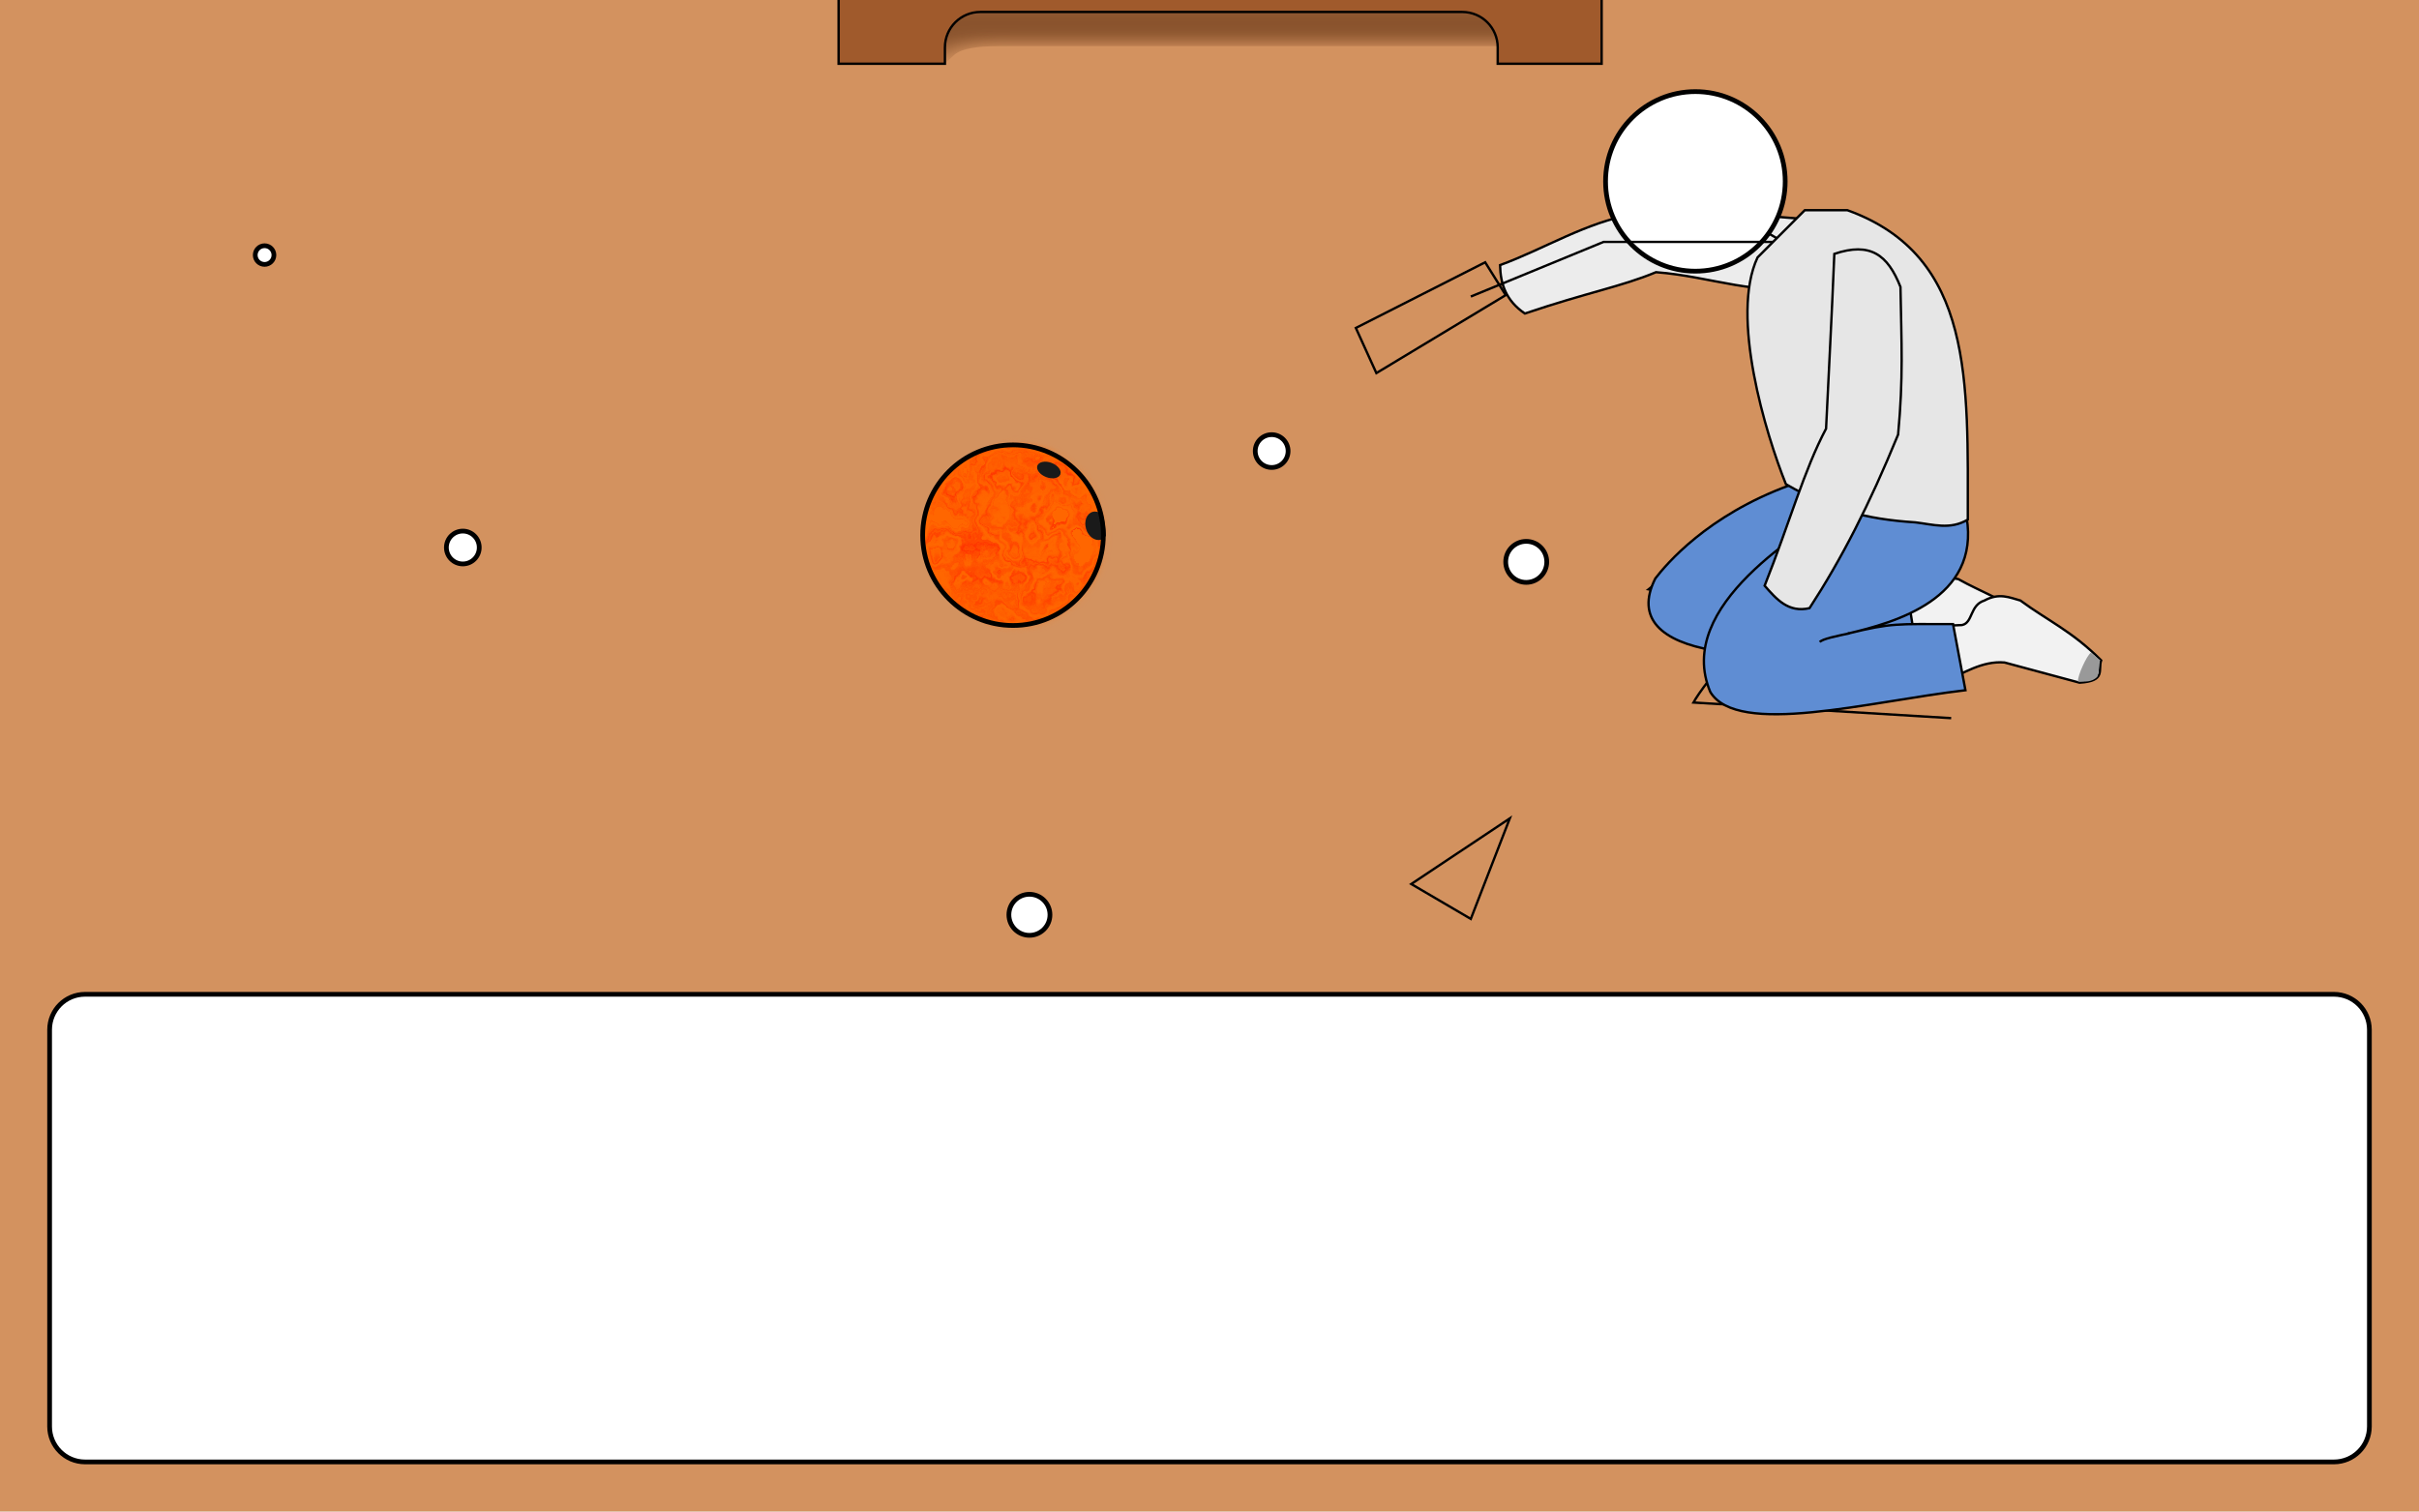
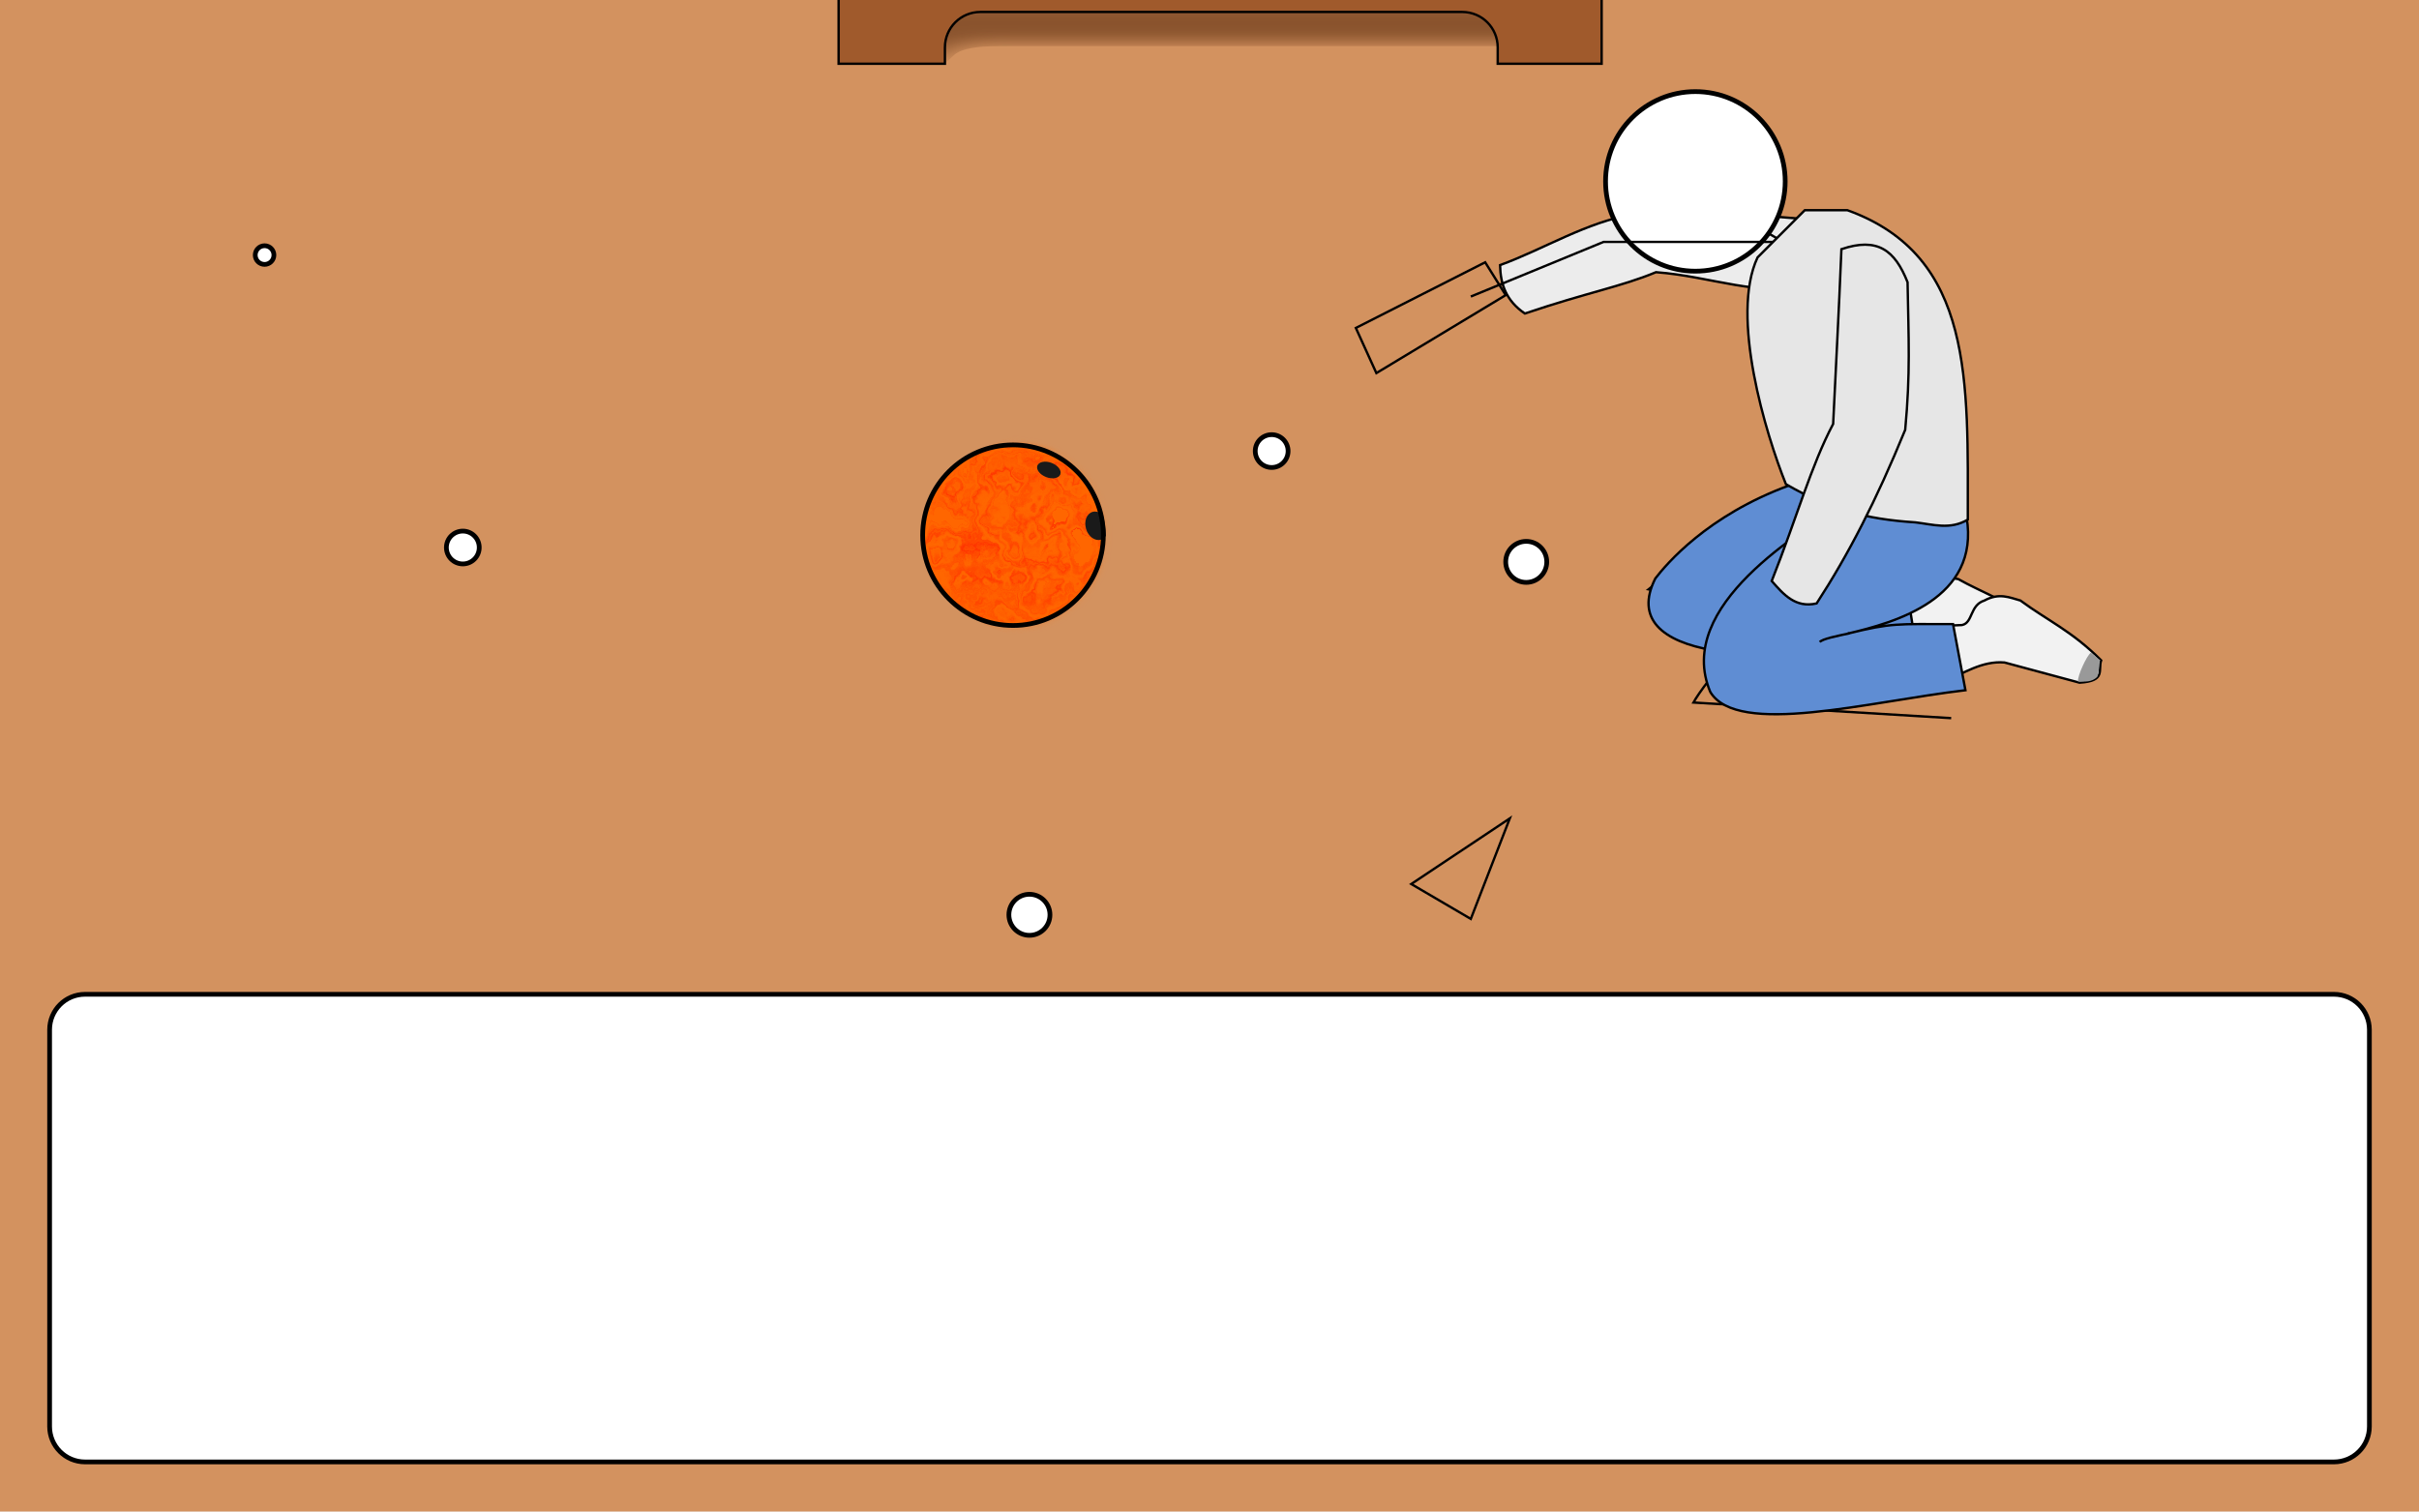
<svg xmlns="http://www.w3.org/2000/svg" width="1024" height="640" id="svg2" version="1.1">
  <defs id="defs4">
    <filter x="0" y="0" width="1" height="1" color-interpolation-filters="sRGB" id="filter3893">
      <feMorphology radius="4" in="SourceGraphic" result="result0" id="feMorphology3895" />
      <feGaussianBlur in="result0" stdDeviation="8" result="result91" id="feGaussianBlur3897" />
      <feComposite operator="in" in="SourceGraphic" in2="result91" id="feComposite3899" />
    </filter>
    <filter x="-0.2" width="1.4" y="-0.2" height="1.4" color-interpolation-filters="sRGB" id="filter4125">
      <feGaussianBlur result="result9" in="SourceGraphic" stdDeviation="2" id="feGaussianBlur4127" />
      <feTurbulence baseFrequency="0.06" numOctaves="10" type="fractalNoise" result="result7" seed="0" id="feTurbulence4129" />
      <feColorMatrix values="1 0 0 0 0 0 1 0 0 0 0 0 1 0 0 0 0 0 1.5 -0.3 " result="result5" id="feColorMatrix4131" />
      <feComposite in="result9" operator="out" result="result6" in2="result5" id="feComposite4133" />
      <feGaussianBlur result="result10" stdDeviation="0.5" id="feGaussianBlur4135" />
      <feDisplacementMap result="result4" scale="120" yChannelSelector="G" xChannelSelector="A" in2="result10" in="result5" id="feDisplacementMap4137" />
      <feComposite in="result9" operator="in" result="result2" in2="result4" id="feComposite4139" />
      <feComposite in2="SourceGraphic" operator="in" in="result2" result="fbSourceGraphic" id="feComposite4141" />
      <feBlend in2="result2" mode="multiply" id="feBlend4143" />
    </filter>
  </defs>
  <g id="layer1" transform="translate(0,-412.3622)">
    <rect style="fill:#d3925f;fill-opacity:1;fill-rule:nonzero;stroke:none" id="rect3807" width="1024" height="640" x="0" y="412.362" />
    <path style="fill:#ececec;stroke:#000000;stroke-width:1px;stroke-linecap:butt;stroke-linejoin:miter;stroke-opacity:1" d="m 769,505.612 0.75,28 c -26.059,4.565 -45.219,-4.244 -68.75,-6 -14.782,6.154 -28.983,8.538 -55.5,17.5 -7.993,-5.447 -10.331,-12.445 -10.5,-20.5 18.524,-6.761 36.78,-18.327 56.5,-21.5 26,-1.436 51.5,-0.001 77.5,2.5 z" id="path4256" />
    <g id="g4226-5" transform="matrix(0.9905545,-0.1235152,0.1235152,0.9905545,-96.25822,99.06699)">
      <path transform="translate(0,412.3622)" id="path4222-1" d="m 824.5,266.25 5.75,-0.25 c 3.809,-0.79 2.665,-6.919 7.75,-8.5 5.087,-2.762 8.691,-1.073 12.5,0 9.333,6.917 17.848,10.557 28,20.75 -1.158,3.356 1.803,7.18 -7.5,7.75 l -26,-7 c -7.828,-0.658 -14.27,3.828 -20.25,6.25 z" style="fill:#f2f2f2;stroke:#000000;stroke-width:1.002px;stroke-linecap:butt;stroke-linejoin:miter;stroke-opacity:1" />
      <path transform="translate(0,412.3622)" id="path4224-7" d="m 870.448,285.604 c -0.118,-2.163 3.016,-8.896 4.482,-10.03 0.716,0.678 2.014,1.581 3.286,2.69 -0.792,0.932 -0.121,3.266 -1.05,5.709 -1.917,1.937 -4.311,1.652 -6.718,1.632 z" style="fill:#999999;stroke:none" />
    </g>
    <path style="opacity:0.8;fill:#784421;fill-opacity:1;fill-rule:nonzero;stroke:none;filter:url(#filter3893)" d="m 387.077,339.362 -32.154,120 45,0 3.751,-9 c 3.31,-7.941 10.709,-10 19.019,-10 l 224,0 c 8.31,0 14.291,2.059 10.981,10 l -3.751,9 24,0 -7.846,-120 z" id="rect3809-0" transform="matrix(1,0,0,0.3916667,0,259.4453)" />
    <path style="fill:#ffffff;fill-opacity:1;fill-rule:nonzero;stroke:#000000;stroke-width:2.42;stroke-linejoin:miter;stroke-miterlimit:4;stroke-opacity:1;stroke-dasharray:none;stroke-dashoffset:0" id="path2985" d="m 775,210 a 46,46 0 1 1 -92,0 46,46 0 1 1 92,0 z" transform="matrix(0.8265972,0,0,0.8264431,115.0882,315.6114)" />
    <path style="fill:none;stroke:#000000;stroke-width:1px;stroke-linecap:butt;stroke-linejoin:miter;stroke-opacity:1" d="m 749.088,511.478 c 0,0 71.914,37.19 66.954,114.049 -78.527,46.281 -99.192,84.297 -99.192,84.297 l 109.111,6.612" id="path2987" />
    <path style="fill:none;stroke:#000000;stroke-width:1px;stroke-linecap:butt;stroke-linejoin:miter;stroke-opacity:1" d="m 745.782,675.114 28.931,-74.38 3.306,-55.372 -11.572,-30.578 -87.619,0 -56.209,23.14" id="path2989" />
    <path style="fill:none;stroke:#000000;stroke-width:1px;stroke-linecap:butt;stroke-linejoin:miter;stroke-opacity:1" d="m 815.216,626.354 c -39.581,6.386 -79.859,4.399 -117.377,35.537 l 119.03,20.661" id="path2991" />
    <path style="fill:#ffffff;fill-opacity:1;fill-rule:nonzero;stroke:#000000;stroke-width:2.302;stroke-linejoin:miter;stroke-miterlimit:4;stroke-opacity:1;stroke-dasharray:none;stroke-dashoffset:0" id="path2995" d="m 415,553 a 10,10 0 1 1 -20,0 10,10 0 1 1 20,0 z" transform="matrix(0.8690321,0,0,0.868817,83.81369,319.248)" />
    <path transform="matrix(0.6952257,0,0,0.6950536,-85.64758,259.8209)" style="fill:#ffffff;fill-opacity:1;fill-rule:nonzero;stroke:#000000;stroke-width:2.877;stroke-linejoin:miter;stroke-miterlimit:4;stroke-opacity:1;stroke-dasharray:none;stroke-dashoffset:0" id="path2995-1" d="m 415,553 a 10,10 0 1 1 -20,0 10,10 0 1 1 20,0 z" />
    <path transform="matrix(0.6952257,0,0,0.6950536,256.7511,218.9865)" style="fill:#ffffff;fill-opacity:1;fill-rule:nonzero;stroke:#000000;stroke-width:2.877;stroke-linejoin:miter;stroke-miterlimit:4;stroke-opacity:1;stroke-dasharray:none;stroke-dashoffset:0" id="path2995-7" d="m 415,553 a 10,10 0 1 1 -20,0 10,10 0 1 1 20,0 z" />
    <path transform="matrix(0.8690321,0,0,0.868817,294.1195,169.8115)" style="fill:#ffffff;fill-opacity:1;fill-rule:nonzero;stroke:#000000;stroke-width:2.302;stroke-linejoin:miter;stroke-miterlimit:4;stroke-opacity:1;stroke-dasharray:none;stroke-dashoffset:0" id="path2995-4" d="m 415,553 a 10,10 0 1 1 -20,0 10,10 0 1 1 20,0 z" />
    <path style="fill:none;stroke:#000000;stroke-width:1px;stroke-linecap:butt;stroke-linejoin:miter;stroke-opacity:1" d="m 597.412,786.672 41.714,-27.802 -16.512,42.572 z" id="path3029" />
    <path style="fill:none;stroke:#000000;stroke-width:1px;stroke-linecap:butt;stroke-linejoin:miter;stroke-opacity:1" d="m 628.697,523.42 8.69,13.901 -54.749,33.015 -8.69,-19.114 z" id="path3031" />
    <rect style="fill:#ffffff;fill-opacity:1;fill-rule:nonzero;stroke:#000000;stroke-width:2;stroke-linejoin:miter;stroke-miterlimit:4;stroke-opacity:1;stroke-dasharray:none;stroke-dashoffset:0" id="rect3033" width="982" height="198" x="21" y="833.362" rx="15" ry="15" />
    <path style="fill:#a05a2c;fill-opacity:1;fill-rule:nonzero;stroke:#000000" d="m 355,319.362 0,120 45,0 0,-6.929 c 0,-8.31 6.69,-15 15,-15 l 204,0 c 8.31,0 15,6.69 15,15 l 0,6.929 44,0 0,-120 z" id="rect3809" />
    <path transform="matrix(0.3952257,0,0,0.3951186,-48.06641,301.8616)" style="fill:#ffffff;fill-opacity:1;fill-rule:nonzero;stroke:#000000;stroke-width:5.061;stroke-linejoin:miter;stroke-miterlimit:4;stroke-opacity:1;stroke-dasharray:none;stroke-dashoffset:0" id="path2995-1-9" d="m 415,553 a 10,10 0 1 1 -20,0 10,10 0 1 1 20,0 z" />
    <g id="g4205">
      <path transform="matrix(0.8690321,0,0,0.868817,83.81369,319.248)" d="m 441,368 c 0,24.301 -19.699,44 -44,44 -24.301,0 -44,-19.699 -44,-44 0,-24.301 19.699,-44 44,-44 24.301,0 44,19.699 44,44 z" id="path2993-45" style="fill:#ff6600;fill-opacity:1;fill-rule:nonzero;stroke:none" />
      <path transform="matrix(0.8690321,0,0,0.868817,83.81369,319.248)" d="m 441,368 c 0,24.301 -19.699,44 -44,44 -24.301,0 -44,-19.699 -44,-44 0,-24.301 19.699,-44 44,-44 24.301,0 44,19.699 44,44 z" id="path2993-4" style="fill:#ff6600;fill-opacity:1;fill-rule:nonzero;stroke:none;filter:url(#filter4125)" />
      <path id="path2993" d="m 463.438,628.956 c -0.315,0.009 -0.659,0.063 -0.969,0.156 -2.477,0.744 -3.695,3.968 -2.719,7.219 0.976,3.251 3.805,5.275 6.281,4.531 0.893,-0.268 1.603,-0.855 2.125,-1.656 -0.099,-3.016 -0.553,-5.95 -1.312,-8.75 -0.999,-0.98 -2.196,-1.536 -3.406,-1.5 z" style="fill:#1a1a1a;fill-opacity:1;fill-rule:nonzero;stroke:none" />
      <path transform="matrix(0.5002982,0.1911955,-0.1911955,0.5002982,265.0651,425.4398)" d="m 445.708,205 c 0,3.314 -4.347,6 -9.708,6 -5.362,0 -9.708,-2.686 -9.708,-6 0,-3.314 4.347,-6 9.708,-6 5.362,0 9.708,2.686 9.708,6 z" id="path4163" style="fill:#1a1a1a;stroke:none" />
      <path transform="matrix(0.8690321,0,0,0.868817,83.81369,319.248)" d="m 441,368 c 0,24.301 -19.699,44 -44,44 -24.301,0 -44,-19.699 -44,-44 0,-24.301 19.699,-44 44,-44 24.301,0 44,19.699 44,44 z" id="path2993-8" style="fill:none;stroke:#000000;stroke-width:2.302;stroke-linejoin:miter;stroke-miterlimit:4;stroke-opacity:1;stroke-dasharray:none;stroke-dashoffset:0" />
    </g>
    <path style="fill:#5f8dd3;stroke:#000000;stroke-width:1px;stroke-linecap:butt;stroke-linejoin:miter;stroke-opacity:1" d="m 757.5,205.5 c -34.91,12.797 -52.167,33.458 -56.768,39.414 C 683.461,279.115 746.806,283.489 810.5,270.25 l -3,-19 L 767,248.5 804,211 z" id="path4220" transform="translate(0,412.3622)" />
    <g id="g4226" transform="matrix(1.22028,0,0,1.22028,-182.5684,-150.7807)">
      <path transform="translate(0,412.3622)" id="path4222" d="m 824.5,266.25 5.75,-0.25 c 3.809,-0.79 2.665,-6.919 7.75,-8.5 5.087,-2.762 8.691,-1.073 12.5,0 9.333,6.917 17.848,10.557 28,20.75 -1.158,3.356 1.803,7.18 -7.5,7.75 l -26,-7 c -7.828,-0.658 -14.27,3.828 -20.25,6.25 z" style="fill:#f2f2f2;stroke:#000000;stroke-width:0.819px;stroke-linecap:butt;stroke-linejoin:miter;stroke-opacity:1" />
      <path transform="translate(0,412.3622)" id="path4224" d="m 870.448,285.604 c -0.118,-2.163 3.016,-8.896 4.482,-10.03 0.716,0.678 2.014,1.581 3.286,2.69 -0.792,0.932 -0.121,3.266 -1.05,5.709 -1.917,1.937 -4.311,1.652 -6.718,1.632 z" style="fill:#999999;stroke:none" />
    </g>
    <path style="fill:#5f8dd3;stroke:#000000;stroke-width:1px;stroke-linecap:butt;stroke-linejoin:miter;stroke-opacity:1" d="m 832.5,219 c 5.753,34.586 -30.26,44.55 -50.25,49.25 18.819,-4.585 20.487,-3.978 44.5,-4 l 5.25,28 c -40.667,4.75 -96.476,19.867 -108,0.75 -15.528,-36.749 39.938,-68.245 55,-79 z" id="path4216" transform="translate(0,412.3622)" />
    <path style="fill:#e6e6e6;stroke:#000000;stroke-width:1px;stroke-linecap:butt;stroke-linejoin:miter;stroke-opacity:1" d="m 756,205 c 18.162,10.526 33.483,14.816 54.757,16.172 7.414,0.853 14.828,3.3 22.243,-1.172 -0.064,-58.05 2.855,-111.612 -51,-131 l -18,0 -20,20 c -11.707,24.872 3.497,74.823 12,96 z" id="path4214" transform="translate(0,412.3622)" />
    <path style="fill:none;stroke:#000000;stroke-width:1px;stroke-linecap:butt;stroke-linejoin:miter;stroke-opacity:1" d="m 770.347,684.214 c 1.067,-1.353 7.138,-2.516 12.555,-3.704" id="path4218" />
-     <path style="fill:#e6e6e6;stroke:#000000;stroke-width:1px;stroke-linecap:butt;stroke-linejoin:miter;stroke-opacity:1" d="m 776.5,519.862 c 15.286,-5.165 22.627,0.427 28,14 0.42,24.167 1.244,38.333 -1,62.5 -12.287,29.989 -23.916,52.589 -37.5,73.5 -8.942,2.05 -13.96,-3.746 -19,-9.5 10.691,-27.003 16.642,-48.828 26,-66.5 1.167,-24.853 2.333,-45.204 3.5,-74 z" id="path4230" />
+     <path style="fill:#e6e6e6;stroke:#000000;stroke-width:1px;stroke-linecap:butt;stroke-linejoin:miter;stroke-opacity:1" d="m 779.5,517.862 c 15.286,-5.165 22.627,0.427 28,14 0.42,24.167 1.244,38.333 -1,62.5 -12.287,29.989 -23.916,52.589 -37.5,73.5 -8.942,2.05 -13.96,-3.746 -19,-9.5 10.691,-27.003 16.642,-48.828 26,-66.5 1.167,-24.853 2.333,-45.204 3.5,-74 z" id="path4230" />
  </g>
</svg>
